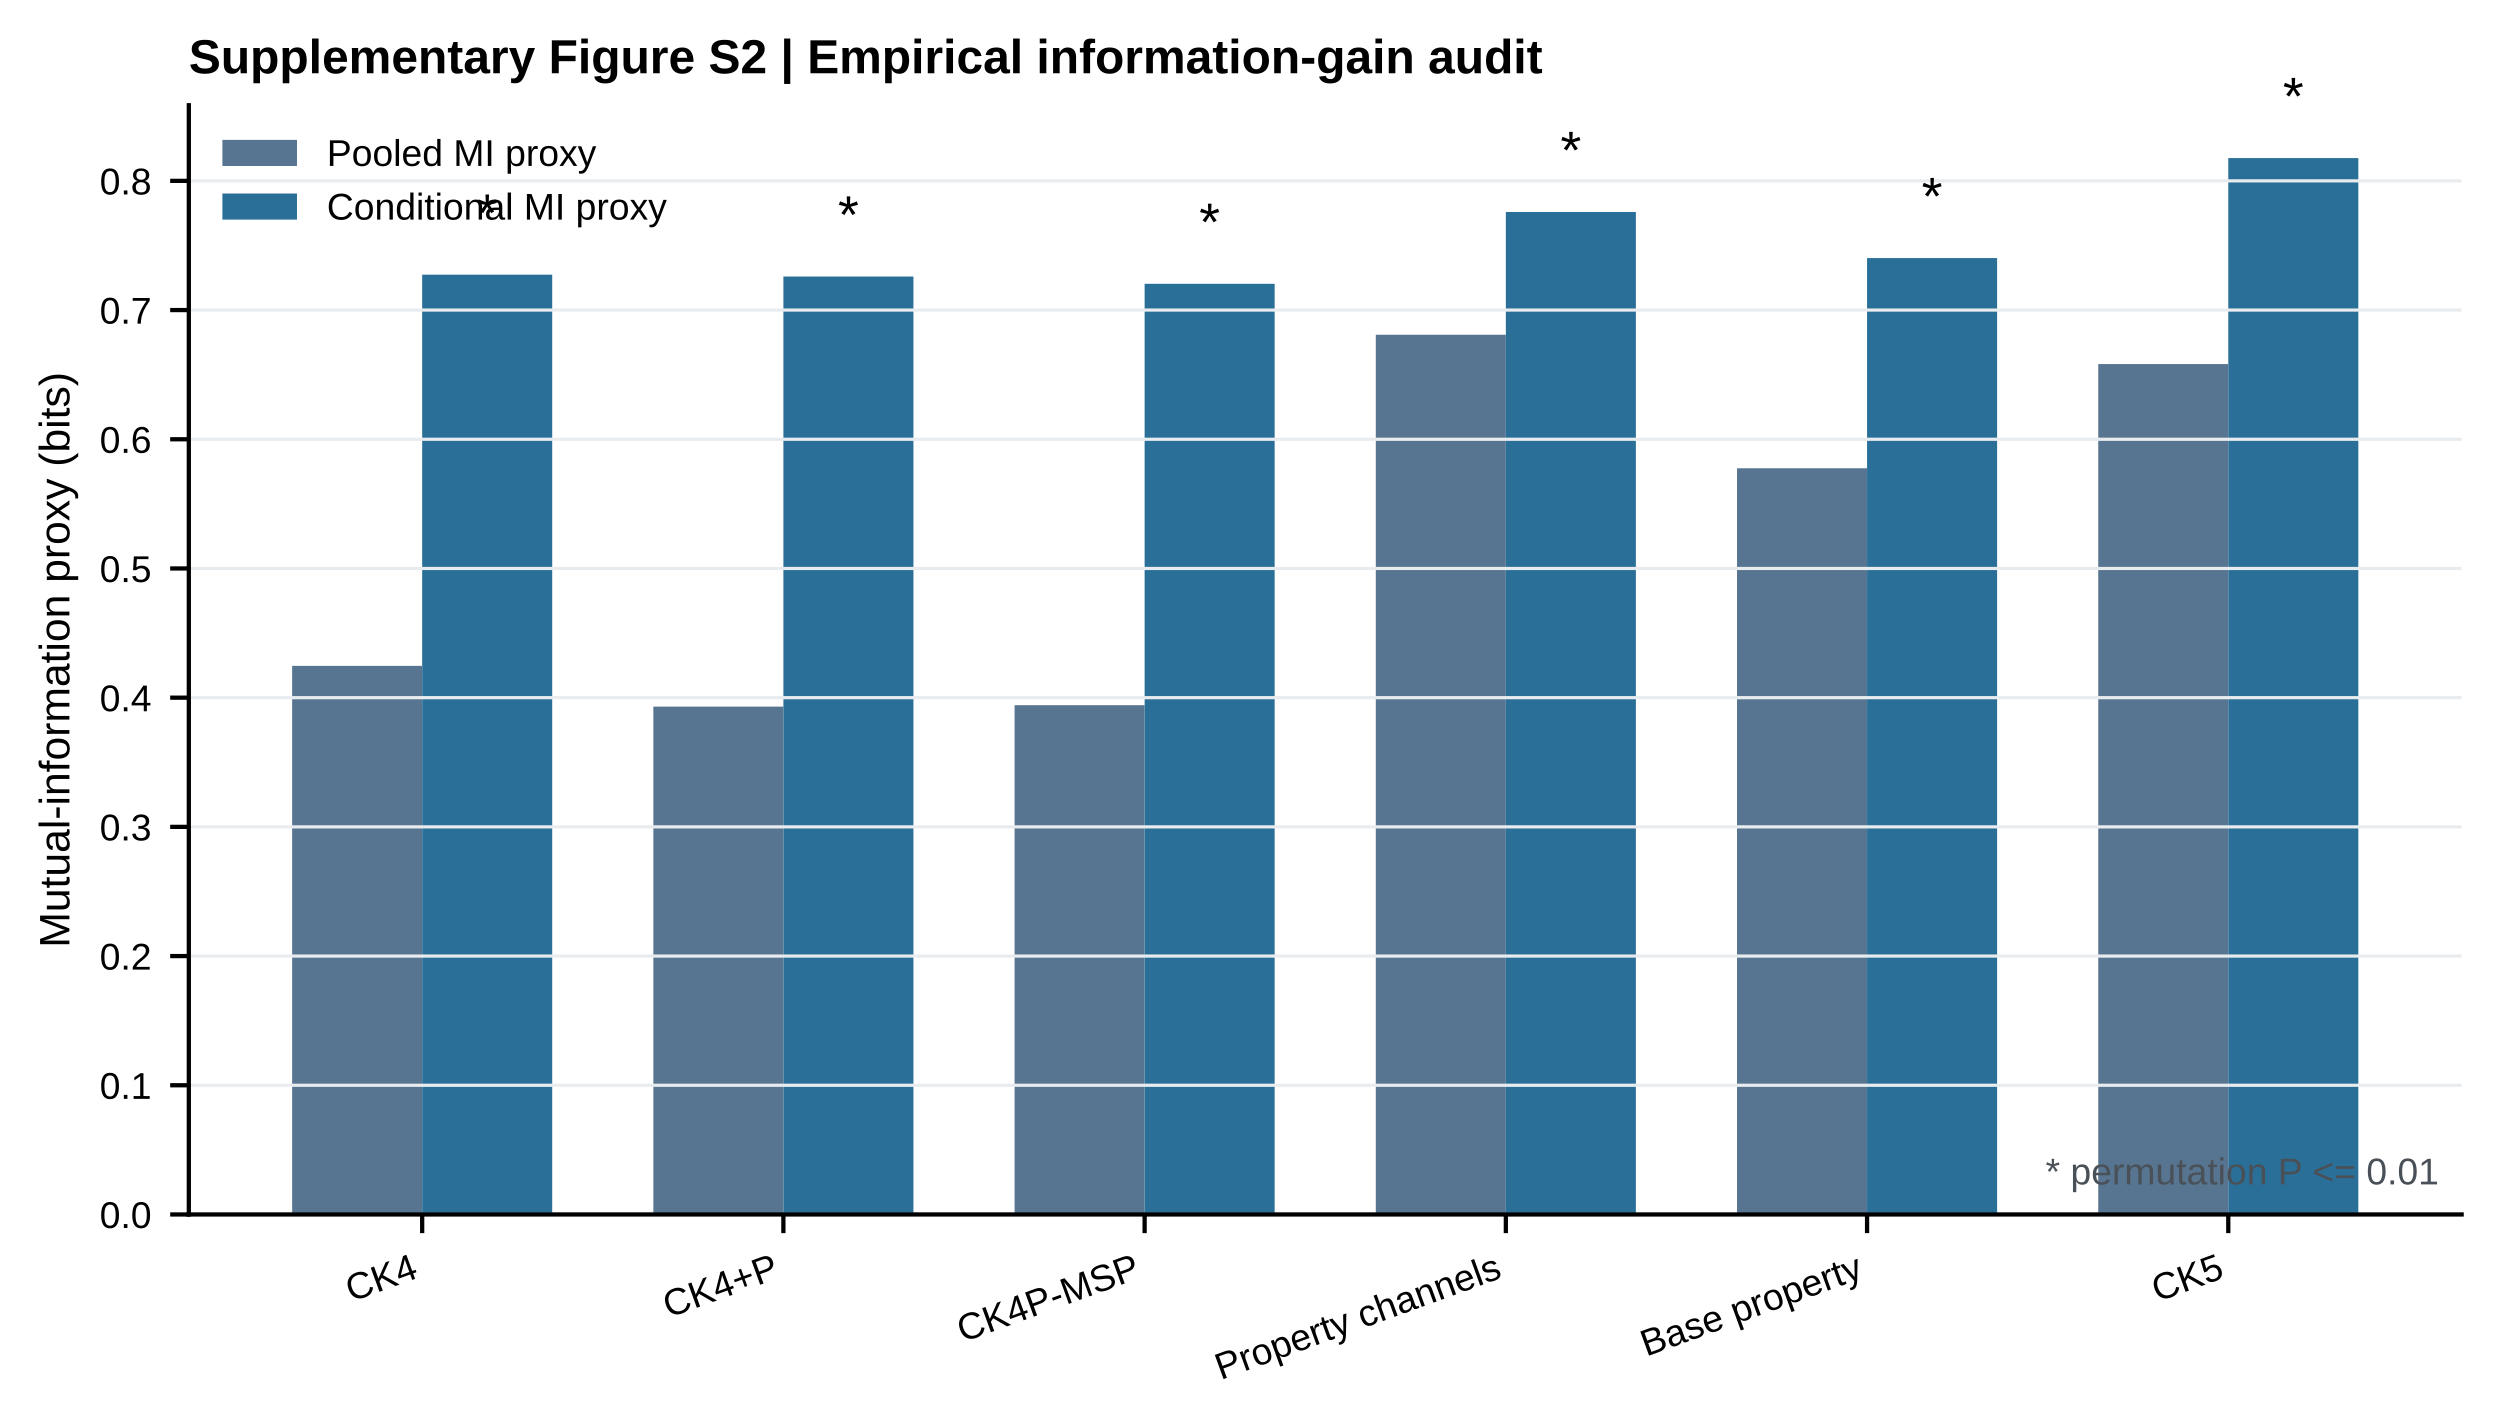
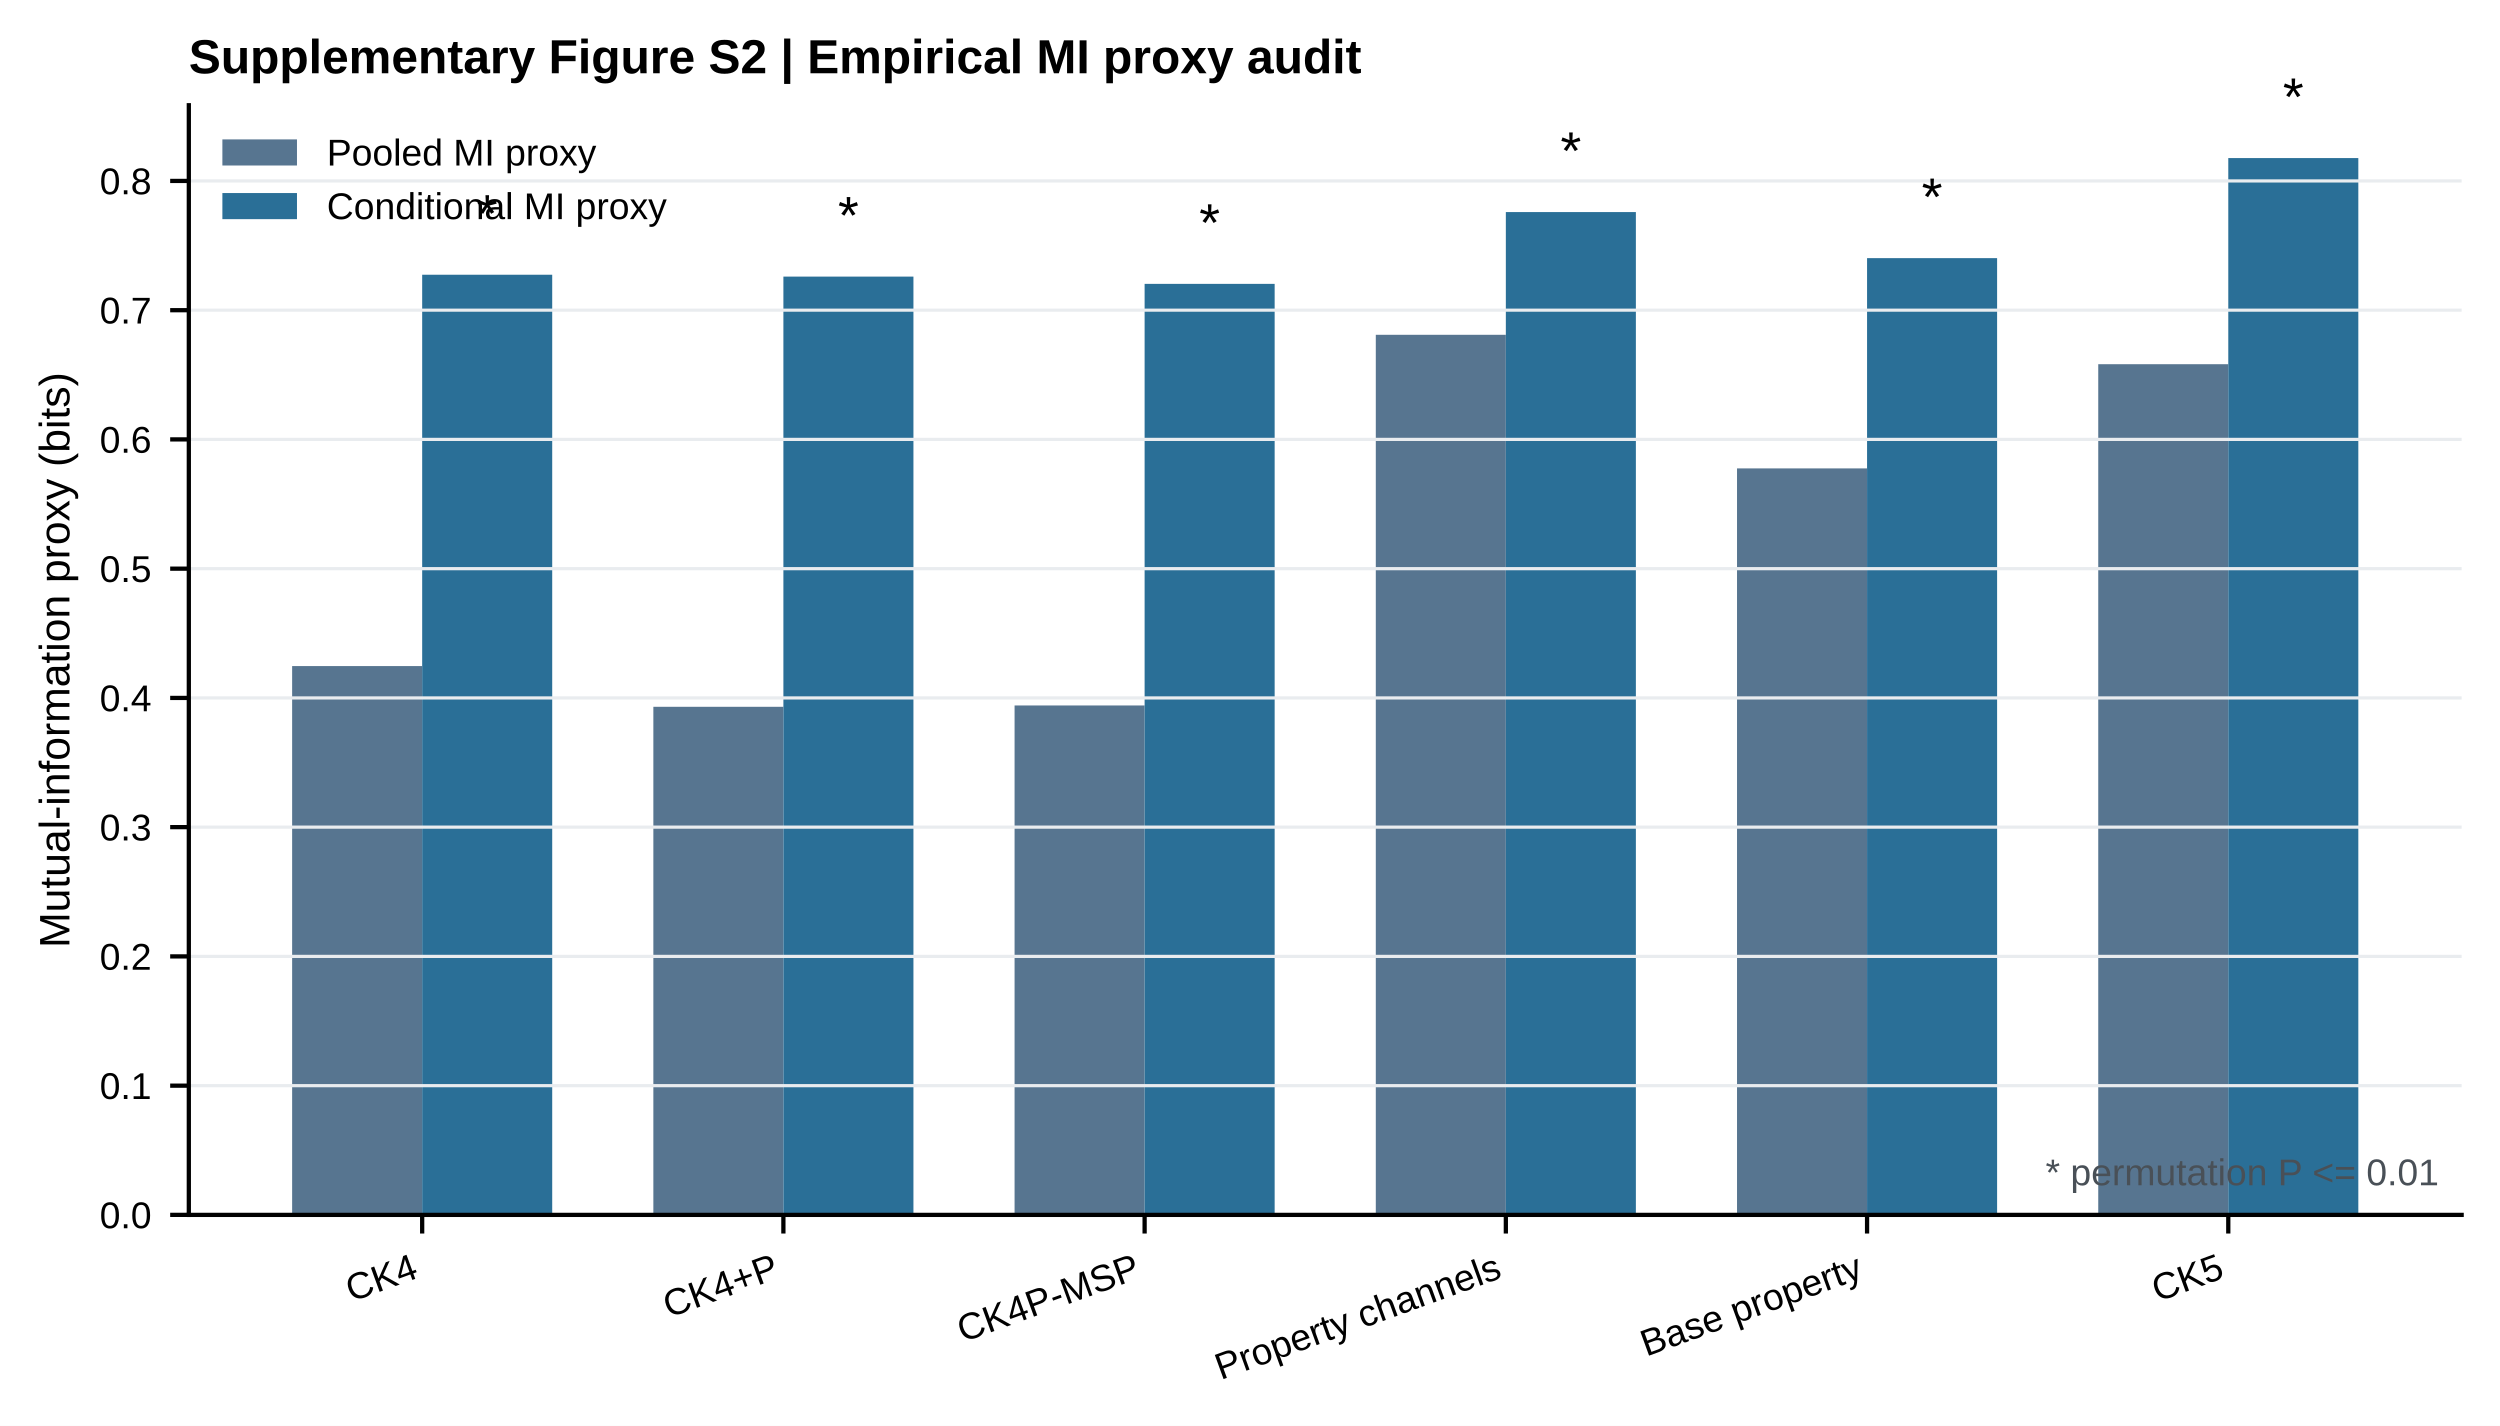
<svg xmlns="http://www.w3.org/2000/svg" xmlns:xlink="http://www.w3.org/1999/xlink" width="469.2pt" height="267.6pt" viewBox="0 0 469.2 267.6" version="1.1">
  <defs>
    <style type="text/css">*{stroke-linejoin: round; stroke-linecap: butt}</style>
  </defs>
  <g id="figure_1">
    <g id="patch_1">
      <path d="M 0 267.6  L 469.2 267.6  L 469.2 0  L 0 0  z " style="fill: #ffffff" />
    </g>
    <g id="axes_1">
      <g id="patch_2">
-         <path d="M 35.438 227.931  L 462 227.931  L 462 19.752  L 35.438 19.752  z " style="fill: #ffffff" />
+         <path d="M 35.438 228.011  L 462 228.011  L 462 19.752  L 35.438 19.752  z " style="fill: #ffffff" />
      </g>
      <g id="patch_3">
-         <path d="M 54.827 227.931  L 79.233 227.931  L 79.233 124.969  L 54.827 124.969  z " clip-path="url(#p5e277f794b)" style="fill: #577590" />
+         <path d="M 54.827 228.011  L 79.233 228.011  L 79.233 125.01  L 54.827 125.01  z " clip-path="url(#p1aab12ad6d)" style="fill: #577590" />
      </g>
      <g id="patch_4">
-         <path d="M 122.621 227.931  L 147.027 227.931  L 147.027 132.61  L 122.621 132.61  z " clip-path="url(#p5e277f794b)" style="fill: #577590" />
+         <path d="M 122.621 228.011  L 147.027 228.011  L 147.027 132.654  L 122.621 132.654  z " clip-path="url(#p1aab12ad6d)" style="fill: #577590" />
      </g>
      <g id="patch_5">
-         <path d="M 190.416 227.931  L 214.822 227.931  L 214.822 132.356  L 190.416 132.356  z " clip-path="url(#p5e277f794b)" style="fill: #577590" />
+         <path d="M 190.415 228.011  L 214.821 228.011  L 214.821 132.399  L 190.415 132.399  z " clip-path="url(#p1aab12ad6d)" style="fill: #577590" />
      </g>
      <g id="patch_6">
-         <path d="M 258.21 227.931  L 282.616 227.931  L 282.616 62.825  L 258.21 62.825  z " clip-path="url(#p5e277f794b)" style="fill: #577590" />
+         <path d="M 258.21 228.011  L 282.616 228.011  L 282.616 62.841  L 258.21 62.841  z " clip-path="url(#p1aab12ad6d)" style="fill: #577590" />
      </g>
      <g id="patch_7">
-         <path d="M 326.004 227.931  L 350.41 227.931  L 350.41 87.881  L 326.004 87.881  z " clip-path="url(#p5e277f794b)" style="fill: #577590" />
+         <path d="M 326.004 228.011  L 350.41 228.011  L 350.41 87.907  L 326.004 87.907  z " clip-path="url(#p1aab12ad6d)" style="fill: #577590" />
      </g>
      <g id="patch_8">
-         <path d="M 393.798 227.931  L 418.204 227.931  L 418.204 68.333  L 393.798 68.333  z " clip-path="url(#p5e277f794b)" style="fill: #577590" />
+         <path d="M 393.798 228.011  L 418.204 228.011  L 418.204 68.351  L 393.798 68.351  z " clip-path="url(#p1aab12ad6d)" style="fill: #577590" />
      </g>
      <g id="patch_9">
-         <path d="M 79.233 227.931  L 103.639 227.931  L 103.639 51.551  L 79.233 51.551  z " clip-path="url(#p5e277f794b)" style="fill: #2a6f97" />
+         <path d="M 79.233 228.011  L 103.639 228.011  L 103.639 51.563  L 79.233 51.563  z " clip-path="url(#p1aab12ad6d)" style="fill: #2a6f97" />
      </g>
      <g id="patch_10">
-         <path d="M 147.027 227.931  L 171.433 227.931  L 171.433 51.898  L 147.027 51.898  z " clip-path="url(#p5e277f794b)" style="fill: #2a6f97" />
+         <path d="M 147.027 228.011  L 171.433 228.011  L 171.433 51.91  L 147.027 51.91  z " clip-path="url(#p1aab12ad6d)" style="fill: #2a6f97" />
      </g>
      <g id="patch_11">
-         <path d="M 214.822 227.931  L 239.228 227.931  L 239.228 53.269  L 214.822 53.269  z " clip-path="url(#p5e277f794b)" style="fill: #2a6f97" />
+         <path d="M 214.821 228.011  L 239.227 228.011  L 239.227 53.281  L 214.821 53.281  z " clip-path="url(#p1aab12ad6d)" style="fill: #2a6f97" />
      </g>
      <g id="patch_12">
-         <path d="M 282.616 227.931  L 307.022 227.931  L 307.022 39.788  L 282.616 39.788  z " clip-path="url(#p5e277f794b)" style="fill: #2a6f97" />
+         <path d="M 282.616 228.011  L 307.022 228.011  L 307.022 39.796  L 282.616 39.796  z " clip-path="url(#p1aab12ad6d)" style="fill: #2a6f97" />
      </g>
      <g id="patch_13">
-         <path d="M 350.41 227.931  L 374.816 227.931  L 374.816 48.433  L 350.41 48.433  z " clip-path="url(#p5e277f794b)" style="fill: #2a6f97" />
+         <path d="M 350.41 228.011  L 374.816 228.011  L 374.816 48.443  L 350.41 48.443  z " clip-path="url(#p1aab12ad6d)" style="fill: #2a6f97" />
      </g>
      <g id="patch_14">
-         <path d="M 418.204 227.931  L 442.61 227.931  L 442.61 29.666  L 418.204 29.666  z " clip-path="url(#p5e277f794b)" style="fill: #2a6f97" />
+         <path d="M 418.204 228.011  L 442.61 228.011  L 442.61 29.669  L 418.204 29.669  z " clip-path="url(#p1aab12ad6d)" style="fill: #2a6f97" />
      </g>
      <g id="matplotlib.axis_1">
        <g id="xtick_1">
          <g id="line2d_1">
            <defs>
-               <path id="m8d98eb88f7" d="M 0 0  L 0 3.5  " style="stroke: #000000; stroke-width: 0.8" />
+               <path id="m2f79567c8a" d="M 0 0  L 0 3.5  " style="stroke: #000000; stroke-width: 0.8" />
            </defs>
            <g>
-               <use xlink:href="#m8d98eb88f7" x="79.233" y="227.931" style="stroke: #000000; stroke-width: 0.8" />
+               <use xlink:href="#m2f79567c8a" x="79.233" y="228.011" style="stroke: #000000; stroke-width: 0.8" />
            </g>
          </g>
          <g id="text_1">
-             <text style="font-size: 7px; font-family: 'Arial', 'Helvetica', 'DejaVu Sans', sans-serif" transform="translate(65.93325 244.3768) rotate(-20)">CK4</text>
+             <text style="font-size: 7px; font-family: 'Arial', 'Helvetica', 'DejaVu Sans', sans-serif" transform="translate(65.96084 244.3768) rotate(-20)">CK4</text>
          </g>
        </g>
        <g id="xtick_2">
          <g id="line2d_2">
            <g>
-               <use xlink:href="#m8d98eb88f7" x="147.027" y="227.931" style="stroke: #000000; stroke-width: 0.8" />
+               <use xlink:href="#m2f79567c8a" x="147.027" y="228.011" style="stroke: #000000; stroke-width: 0.8" />
            </g>
          </g>
          <g id="text_2">
-             <text style="font-size: 7px; font-family: 'Arial', 'Helvetica', 'DejaVu Sans', sans-serif" transform="translate(125.498 247.3721) rotate(-20)">CK4+P</text>
+             <text style="font-size: 7px; font-family: 'Arial', 'Helvetica', 'DejaVu Sans', sans-serif" transform="translate(125.5257 247.3721) rotate(-20)">CK4+P</text>
          </g>
        </g>
        <g id="xtick_3">
          <g id="line2d_3">
            <g>
-               <use xlink:href="#m8d98eb88f7" x="214.822" y="227.931" style="stroke: #000000; stroke-width: 0.8" />
+               <use xlink:href="#m2f79567c8a" x="214.821" y="228.011" style="stroke: #000000; stroke-width: 0.8" />
            </g>
          </g>
          <g id="text_3">
-             <text style="font-size: 7px; font-family: 'Arial', 'Helvetica', 'DejaVu Sans', sans-serif" transform="translate(180.6895 251.9591) rotate(-20)">CK4P-MSP</text>
+             <text style="font-size: 7px; font-family: 'Arial', 'Helvetica', 'DejaVu Sans', sans-serif" transform="translate(180.7173 251.9591) rotate(-20)">CK4P-MSP</text>
          </g>
        </g>
        <g id="xtick_4">
          <g id="line2d_4">
            <g>
-               <use xlink:href="#m8d98eb88f7" x="282.616" y="227.931" style="stroke: #000000; stroke-width: 0.8" />
+               <use xlink:href="#m2f79567c8a" x="282.616" y="228.011" style="stroke: #000000; stroke-width: 0.8" />
            </g>
          </g>
          <g id="text_4">
-             <text style="font-size: 7px; font-family: 'Arial', 'Helvetica', 'DejaVu Sans', sans-serif" transform="translate(229.0976 259.0151) rotate(-20)">Property channels</text>
+             <text style="font-size: 7px; font-family: 'Arial', 'Helvetica', 'DejaVu Sans', sans-serif" transform="translate(229.0974 259.0151) rotate(-20)">Property channels</text>
          </g>
        </g>
        <g id="xtick_5">
          <g id="line2d_5">
            <g>
-               <use xlink:href="#m8d98eb88f7" x="350.41" y="227.931" style="stroke: #000000; stroke-width: 0.8" />
+               <use xlink:href="#m2f79567c8a" x="350.41" y="228.011" style="stroke: #000000; stroke-width: 0.8" />
            </g>
          </g>
          <g id="text_5">
-             <text style="font-size: 7px; font-family: 'Arial', 'Helvetica', 'DejaVu Sans', sans-serif" transform="translate(308.9581 254.6233) rotate(-20)">Base property</text>
+             <text style="font-size: 7px; font-family: 'Arial', 'Helvetica', 'DejaVu Sans', sans-serif" transform="translate(308.958 254.6233) rotate(-20)">Base property</text>
          </g>
        </g>
        <g id="xtick_6">
          <g id="line2d_6">
            <g>
-               <use xlink:href="#m8d98eb88f7" x="418.204" y="227.931" style="stroke: #000000; stroke-width: 0.8" />
+               <use xlink:href="#m2f79567c8a" x="418.204" y="228.011" style="stroke: #000000; stroke-width: 0.8" />
            </g>
          </g>
          <g id="text_6">
-             <text style="font-size: 7px; font-family: 'Arial', 'Helvetica', 'DejaVu Sans', sans-serif" transform="translate(404.9046 244.3768) rotate(-20)">CK5</text>
+             <text style="font-size: 7px; font-family: 'Arial', 'Helvetica', 'DejaVu Sans', sans-serif" transform="translate(404.9326 244.3768) rotate(-20)">CK5</text>
          </g>
        </g>
      </g>
      <g id="matplotlib.axis_2">
        <g id="ytick_1">
          <g id="line2d_7">
-             <path d="M 35.438 227.931  L 462 227.931  " clip-path="url(#p5e277f794b)" style="fill: none; stroke: #e9ecef; stroke-width: 0.6; stroke-linecap: square" />
+             <path d="M 35.438 228.011  L 462 228.011  " clip-path="url(#p1aab12ad6d)" style="fill: none; stroke: #e9ecef; stroke-width: 0.6; stroke-linecap: square" />
          </g>
          <g id="line2d_8">
            <defs>
-               <path id="m0e134b5116" d="M 0 0  L -3.5 0  " style="stroke: #000000; stroke-width: 0.8" />
+               <path id="m2e15618a5a" d="M 0 0  L -3.5 0  " style="stroke: #000000; stroke-width: 0.8" />
            </defs>
            <g>
-               <use xlink:href="#m0e134b5116" x="35.438" y="227.931" style="stroke: #000000; stroke-width: 0.8" />
+               <use xlink:href="#m2e15618a5a" x="35.438" y="228.011" style="stroke: #000000; stroke-width: 0.8" />
            </g>
          </g>
          <g id="text_7">
-             <text style="font-size: 7px; font-family: 'Arial', 'Helvetica', 'DejaVu Sans', sans-serif; text-anchor: end" x="28.438" y="230.479" transform="rotate(-0 28.43797 230.4787)">0.0</text>
+             <text style="font-size: 7px; font-family: 'Arial', 'Helvetica', 'DejaVu Sans', sans-serif; text-anchor: end" x="28.438" y="230.516" transform="rotate(-0 28.4375 230.5164)">0.0</text>
          </g>
        </g>
        <g id="ytick_2">
          <g id="line2d_9">
-             <path d="M 35.438 203.683  L 462 203.683  " clip-path="url(#p5e277f794b)" style="fill: none; stroke: #e9ecef; stroke-width: 0.6; stroke-linecap: square" />
+             <path d="M 35.438 203.754  L 462 203.754  " clip-path="url(#p1aab12ad6d)" style="fill: none; stroke: #e9ecef; stroke-width: 0.6; stroke-linecap: square" />
          </g>
          <g id="line2d_10">
            <g>
-               <use xlink:href="#m0e134b5116" x="35.438" y="203.683" style="stroke: #000000; stroke-width: 0.8" />
+               <use xlink:href="#m2e15618a5a" x="35.438" y="203.754" style="stroke: #000000; stroke-width: 0.8" />
            </g>
          </g>
          <g id="text_8">
-             <text style="font-size: 7px; font-family: 'Arial', 'Helvetica', 'DejaVu Sans', sans-serif; text-anchor: end" x="28.438" y="206.231" transform="rotate(-0 28.43797 206.2311)">0.1</text>
+             <text style="font-size: 7px; font-family: 'Arial', 'Helvetica', 'DejaVu Sans', sans-serif; text-anchor: end" x="28.438" y="206.259" transform="rotate(-0 28.4375 206.2593)">0.1</text>
          </g>
        </g>
        <g id="ytick_3">
          <g id="line2d_11">
-             <path d="M 35.438 179.435  L 462 179.435  " clip-path="url(#p5e277f794b)" style="fill: none; stroke: #e9ecef; stroke-width: 0.6; stroke-linecap: square" />
+             <path d="M 35.438 179.497  L 462 179.497  " clip-path="url(#p1aab12ad6d)" style="fill: none; stroke: #e9ecef; stroke-width: 0.6; stroke-linecap: square" />
          </g>
          <g id="line2d_12">
            <g>
-               <use xlink:href="#m0e134b5116" x="35.438" y="179.435" style="stroke: #000000; stroke-width: 0.8" />
+               <use xlink:href="#m2e15618a5a" x="35.438" y="179.497" style="stroke: #000000; stroke-width: 0.8" />
            </g>
          </g>
          <g id="text_9">
-             <text style="font-size: 7px; font-family: 'Arial', 'Helvetica', 'DejaVu Sans', sans-serif; text-anchor: end" x="28.438" y="181.983" transform="rotate(-0 28.43797 181.9835)">0.2</text>
+             <text style="font-size: 7px; font-family: 'Arial', 'Helvetica', 'DejaVu Sans', sans-serif; text-anchor: end" x="28.438" y="182.002" transform="rotate(-0 28.4375 182.0023)">0.2</text>
          </g>
        </g>
        <g id="ytick_4">
          <g id="line2d_13">
-             <path d="M 35.438 155.188  L 462 155.188  " clip-path="url(#p5e277f794b)" style="fill: none; stroke: #e9ecef; stroke-width: 0.6; stroke-linecap: square" />
+             <path d="M 35.438 155.24  L 462 155.24  " clip-path="url(#p1aab12ad6d)" style="fill: none; stroke: #e9ecef; stroke-width: 0.6; stroke-linecap: square" />
          </g>
          <g id="line2d_14">
            <g>
-               <use xlink:href="#m0e134b5116" x="35.438" y="155.188" style="stroke: #000000; stroke-width: 0.8" />
+               <use xlink:href="#m2e15618a5a" x="35.438" y="155.24" style="stroke: #000000; stroke-width: 0.8" />
            </g>
          </g>
          <g id="text_10">
-             <text style="font-size: 7px; font-family: 'Arial', 'Helvetica', 'DejaVu Sans', sans-serif; text-anchor: end" x="28.438" y="157.736" transform="rotate(-0 28.43797 157.7359)">0.3</text>
+             <text style="font-size: 7px; font-family: 'Arial', 'Helvetica', 'DejaVu Sans', sans-serif; text-anchor: end" x="28.438" y="157.745" transform="rotate(-0 28.4375 157.7453)">0.3</text>
          </g>
        </g>
        <g id="ytick_5">
          <g id="line2d_15">
-             <path d="M 35.438 130.94  L 462 130.94  " clip-path="url(#p5e277f794b)" style="fill: none; stroke: #e9ecef; stroke-width: 0.6; stroke-linecap: square" />
+             <path d="M 35.438 130.983  L 462 130.983  " clip-path="url(#p1aab12ad6d)" style="fill: none; stroke: #e9ecef; stroke-width: 0.6; stroke-linecap: square" />
          </g>
          <g id="line2d_16">
            <g>
-               <use xlink:href="#m0e134b5116" x="35.438" y="130.94" style="stroke: #000000; stroke-width: 0.8" />
+               <use xlink:href="#m2e15618a5a" x="35.438" y="130.983" style="stroke: #000000; stroke-width: 0.8" />
            </g>
          </g>
          <g id="text_11">
-             <text style="font-size: 7px; font-family: 'Arial', 'Helvetica', 'DejaVu Sans', sans-serif; text-anchor: end" x="28.438" y="133.488" transform="rotate(-0 28.43797 133.4883)">0.4</text>
+             <text style="font-size: 7px; font-family: 'Arial', 'Helvetica', 'DejaVu Sans', sans-serif; text-anchor: end" x="28.438" y="133.488" transform="rotate(-0 28.4375 133.4882)">0.4</text>
          </g>
        </g>
        <g id="ytick_6">
          <g id="line2d_17">
-             <path d="M 35.438 106.693  L 462 106.693  " clip-path="url(#p5e277f794b)" style="fill: none; stroke: #e9ecef; stroke-width: 0.6; stroke-linecap: square" />
+             <path d="M 35.438 106.726  L 462 106.726  " clip-path="url(#p1aab12ad6d)" style="fill: none; stroke: #e9ecef; stroke-width: 0.6; stroke-linecap: square" />
          </g>
          <g id="line2d_18">
            <g>
-               <use xlink:href="#m0e134b5116" x="35.438" y="106.693" style="stroke: #000000; stroke-width: 0.8" />
+               <use xlink:href="#m2e15618a5a" x="35.438" y="106.726" style="stroke: #000000; stroke-width: 0.8" />
            </g>
          </g>
          <g id="text_12">
-             <text style="font-size: 7px; font-family: 'Arial', 'Helvetica', 'DejaVu Sans', sans-serif; text-anchor: end" x="28.438" y="109.241" transform="rotate(-0 28.43797 109.2407)">0.5</text>
+             <text style="font-size: 7px; font-family: 'Arial', 'Helvetica', 'DejaVu Sans', sans-serif; text-anchor: end" x="28.438" y="109.231" transform="rotate(-0 28.4375 109.2312)">0.5</text>
          </g>
        </g>
        <g id="ytick_7">
          <g id="line2d_19">
-             <path d="M 35.438 82.445  L 462 82.445  " clip-path="url(#p5e277f794b)" style="fill: none; stroke: #e9ecef; stroke-width: 0.6; stroke-linecap: square" />
+             <path d="M 35.438 82.469  L 462 82.469  " clip-path="url(#p1aab12ad6d)" style="fill: none; stroke: #e9ecef; stroke-width: 0.6; stroke-linecap: square" />
          </g>
          <g id="line2d_20">
            <g>
-               <use xlink:href="#m0e134b5116" x="35.438" y="82.445" style="stroke: #000000; stroke-width: 0.8" />
+               <use xlink:href="#m2e15618a5a" x="35.438" y="82.469" style="stroke: #000000; stroke-width: 0.8" />
            </g>
          </g>
          <g id="text_13">
-             <text style="font-size: 7px; font-family: 'Arial', 'Helvetica', 'DejaVu Sans', sans-serif; text-anchor: end" x="28.438" y="84.993" transform="rotate(-0 28.43797 84.99311)">0.6</text>
+             <text style="font-size: 7px; font-family: 'Arial', 'Helvetica', 'DejaVu Sans', sans-serif; text-anchor: end" x="28.438" y="84.974" transform="rotate(-0 28.4375 84.97414)">0.6</text>
          </g>
        </g>
        <g id="ytick_8">
          <g id="line2d_21">
-             <path d="M 35.438 58.197  L 462 58.197  " clip-path="url(#p5e277f794b)" style="fill: none; stroke: #e9ecef; stroke-width: 0.6; stroke-linecap: square" />
+             <path d="M 35.438 58.212  L 462 58.212  " clip-path="url(#p1aab12ad6d)" style="fill: none; stroke: #e9ecef; stroke-width: 0.6; stroke-linecap: square" />
          </g>
          <g id="line2d_22">
            <g>
-               <use xlink:href="#m0e134b5116" x="35.438" y="58.197" style="stroke: #000000; stroke-width: 0.8" />
+               <use xlink:href="#m2e15618a5a" x="35.438" y="58.212" style="stroke: #000000; stroke-width: 0.8" />
            </g>
          </g>
          <g id="text_14">
-             <text style="font-size: 7px; font-family: 'Arial', 'Helvetica', 'DejaVu Sans', sans-serif; text-anchor: end" x="28.438" y="60.746" transform="rotate(-0 28.43797 60.74552)">0.7</text>
+             <text style="font-size: 7px; font-family: 'Arial', 'Helvetica', 'DejaVu Sans', sans-serif; text-anchor: end" x="28.438" y="60.717" transform="rotate(-0 28.4375 60.7171)">0.7</text>
          </g>
        </g>
        <g id="ytick_9">
          <g id="line2d_23">
-             <path d="M 35.438 33.95  L 462 33.95  " clip-path="url(#p5e277f794b)" style="fill: none; stroke: #e9ecef; stroke-width: 0.6; stroke-linecap: square" />
+             <path d="M 35.438 33.955  L 462 33.955  " clip-path="url(#p1aab12ad6d)" style="fill: none; stroke: #e9ecef; stroke-width: 0.6; stroke-linecap: square" />
          </g>
          <g id="line2d_24">
            <g>
-               <use xlink:href="#m0e134b5116" x="35.438" y="33.95" style="stroke: #000000; stroke-width: 0.8" />
+               <use xlink:href="#m2e15618a5a" x="35.438" y="33.955" style="stroke: #000000; stroke-width: 0.8" />
            </g>
          </g>
          <g id="text_15">
-             <text style="font-size: 7px; font-family: 'Arial', 'Helvetica', 'DejaVu Sans', sans-serif; text-anchor: end" x="28.438" y="36.498" transform="rotate(-0 28.43797 36.49793)">0.8</text>
+             <text style="font-size: 7px; font-family: 'Arial', 'Helvetica', 'DejaVu Sans', sans-serif; text-anchor: end" x="28.438" y="36.46" transform="rotate(-0 28.4375 36.46007)">0.8</text>
          </g>
        </g>
        <g id="text_16">
-           <text style="font-size: 8px; font-family: 'Arial', 'Helvetica', 'DejaVu Sans', sans-serif; text-anchor: middle" x="13.024" y="123.841" transform="rotate(-90 13.02422 123.8414)">Mutual-information proxy (bits)</text>
+           <text style="font-size: 8px; font-family: 'Arial', 'Helvetica', 'DejaVu Sans', sans-serif; text-anchor: middle" x="13.024" y="123.881" transform="rotate(-90 13.02375 123.8814)">Mutual-information proxy (bits)</text>
        </g>
      </g>
      <g id="patch_15">
-         <path d="M 35.438 227.931  L 35.438 19.752  " style="fill: none; stroke: #000000; stroke-width: 0.8; stroke-linejoin: miter; stroke-linecap: square" />
+         <path d="M 35.438 228.011  L 35.438 19.752  " style="fill: none; stroke: #000000; stroke-width: 0.8; stroke-linejoin: miter; stroke-linecap: square" />
      </g>
      <g id="patch_16">
-         <path d="M 35.438 227.931  L 462 227.931  " style="fill: none; stroke: #000000; stroke-width: 0.8; stroke-linejoin: miter; stroke-linecap: square" />
+         <path d="M 35.438 228.011  L 462 228.011  " style="fill: none; stroke: #000000; stroke-width: 0.8; stroke-linejoin: miter; stroke-linecap: square" />
      </g>
      <g id="text_17">
-         <text style="font-size: 10px; font-family: 'Arial', 'Helvetica', 'DejaVu Sans', sans-serif; text-anchor: middle" x="91.436" y="43.384" transform="rotate(-0 91.43604 43.38428)">*</text>
+         <text style="font-size: 10px; font-family: 'Arial', 'Helvetica', 'DejaVu Sans', sans-serif; text-anchor: middle" x="91.436" y="43.511" transform="rotate(-0 91.43563 43.51077)">*</text>
      </g>
      <g id="text_18">
-         <text style="font-size: 10px; font-family: 'Arial', 'Helvetica', 'DejaVu Sans', sans-serif; text-anchor: middle" x="159.23" y="43.731" transform="rotate(-0 159.2303 43.73121)">*</text>
+         <text style="font-size: 10px; font-family: 'Arial', 'Helvetica', 'DejaVu Sans', sans-serif; text-anchor: middle" x="159.23" y="43.858" transform="rotate(-0 159.23 43.85783)">*</text>
      </g>
      <g id="text_19">
-         <text style="font-size: 10px; font-family: 'Arial', 'Helvetica', 'DejaVu Sans', sans-serif; text-anchor: middle" x="227.025" y="45.102" transform="rotate(-0 227.0246 45.10216)">*</text>
+         <text style="font-size: 10px; font-family: 'Arial', 'Helvetica', 'DejaVu Sans', sans-serif; text-anchor: middle" x="227.024" y="45.229" transform="rotate(-0 227.0243 45.22931)">*</text>
      </g>
      <g id="text_20">
-         <text style="font-size: 10px; font-family: 'Arial', 'Helvetica', 'DejaVu Sans', sans-serif; text-anchor: middle" x="294.819" y="31.622" transform="rotate(-0 294.8188 31.62184)">*</text>
+         <text style="font-size: 10px; font-family: 'Arial', 'Helvetica', 'DejaVu Sans', sans-serif; text-anchor: middle" x="294.819" y="31.744" transform="rotate(-0 294.8187 31.74375)">*</text>
      </g>
      <g id="text_21">
-         <text style="font-size: 10px; font-family: 'Arial', 'Helvetica', 'DejaVu Sans', sans-serif; text-anchor: middle" x="362.613" y="40.266" transform="rotate(-0 362.6131 40.26632)">*</text>
+         <text style="font-size: 10px; font-family: 'Arial', 'Helvetica', 'DejaVu Sans', sans-serif; text-anchor: middle" x="362.613" y="40.392" transform="rotate(-0 362.613 40.39159)">*</text>
      </g>
      <g id="text_22">
-         <text style="font-size: 10px; font-family: 'Arial', 'Helvetica', 'DejaVu Sans', sans-serif; text-anchor: middle" x="430.407" y="21.499" transform="rotate(-0 430.4074 21.49911)">*</text>
+         <text style="font-size: 10px; font-family: 'Arial', 'Helvetica', 'DejaVu Sans', sans-serif; text-anchor: middle" x="430.407" y="21.617" transform="rotate(-0 430.4074 21.61707)">*</text>
      </g>
      <g id="text_23">
-         <text style="font-size: 7px; font-family: 'Arial', 'Helvetica', 'DejaVu Sans', sans-serif; text-anchor: end; fill: #495057" x="457.734" y="222.294" transform="rotate(-0 457.7339 222.2939)">* permutation P &lt;= 0.01</text>
+         <text style="font-size: 7px; font-family: 'Arial', 'Helvetica', 'DejaVu Sans', sans-serif; text-anchor: end; fill: #495057" x="457.734" y="222.455" transform="rotate(-0 457.7339 222.4547)">* permutation P &lt;= 0.01</text>
      </g>
      <g id="text_24">
-         <text style="font-weight: 700; font-size: 9px; font-family: 'Arial', 'Helvetica', 'DejaVu Sans', sans-serif; text-anchor: start" x="35.438" y="13.752" transform="rotate(-0 35.43797 13.75225)">Supplementary Figure S2 | Empirical information-gain audit</text>
+         <text style="font-weight: 700; font-size: 9px; font-family: 'Arial', 'Helvetica', 'DejaVu Sans', sans-serif; text-anchor: start" x="35.438" y="13.752" transform="rotate(-0 35.4375 13.75172)">Supplementary Figure S2 | Empirical MI proxy audit</text>
      </g>
      <g id="legend_1">
        <g id="patch_17">
-           <path d="M 41.738 31.148  L 55.738 31.148  L 55.738 26.248  L 41.738 26.248  z " style="fill: #577590" />
+           <path d="M 41.737 31.062  L 55.737 31.062  L 55.737 26.162  L 41.737 26.162  z " style="fill: #577590" />
        </g>
        <g id="text_25">
-           <text style="font-size: 7px; font-family: 'Arial', 'Helvetica', 'DejaVu Sans', sans-serif; text-anchor: start" x="61.338" y="31.148" transform="rotate(-0 61.33797 31.14844)">Pooled MI proxy</text>
+           <text style="font-size: 7px; font-family: 'Arial', 'Helvetica', 'DejaVu Sans', sans-serif; text-anchor: start" x="61.337" y="31.062" transform="rotate(-0 61.3375 31.06219)">Pooled MI proxy</text>
        </g>
        <g id="patch_18">
-           <path d="M 41.738 41.218  L 55.738 41.218  L 55.738 36.318  L 41.738 36.318  z " style="fill: #2a6f97" />
+           <path d="M 41.737 41.131  L 55.737 41.131  L 55.737 36.231  L 41.737 36.231  z " style="fill: #2a6f97" />
        </g>
        <g id="text_26">
-           <text style="font-size: 7px; font-family: 'Arial', 'Helvetica', 'DejaVu Sans', sans-serif; text-anchor: start" x="61.338" y="41.218" transform="rotate(-0 61.33797 41.21791)">Conditional MI proxy</text>
+           <text style="font-size: 7px; font-family: 'Arial', 'Helvetica', 'DejaVu Sans', sans-serif; text-anchor: start" x="61.337" y="41.131" transform="rotate(-0 61.3375 41.13125)">Conditional MI proxy</text>
        </g>
      </g>
    </g>
  </g>
  <defs>
-     <clipPath id="p5e277f794b">
-       <rect x="35.438" y="19.752" width="426.562" height="208.178" />
+     <clipPath id="p1aab12ad6d">
+       <rect x="35.438" y="19.752" width="426.562" height="208.259" />
    </clipPath>
  </defs>
</svg>
